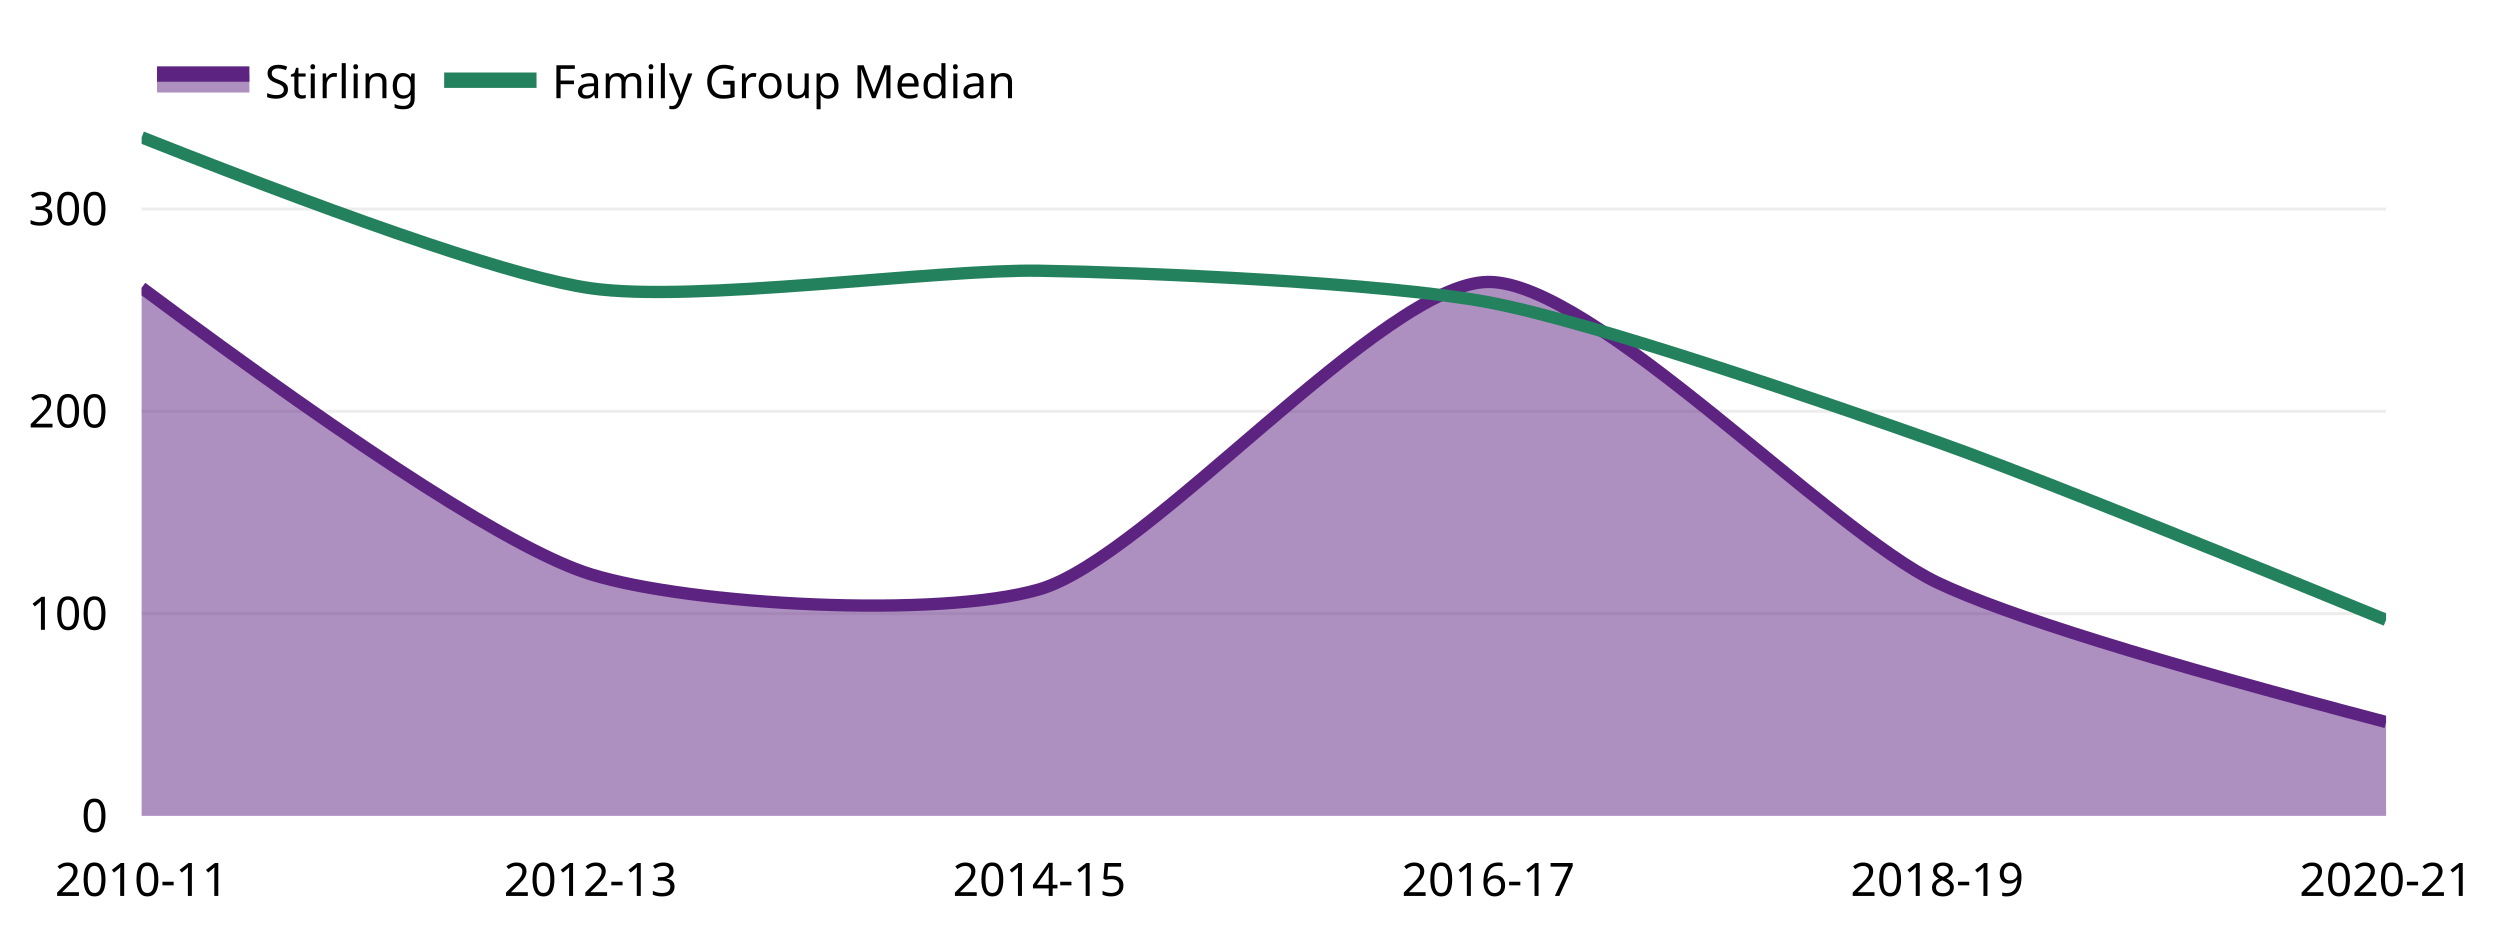
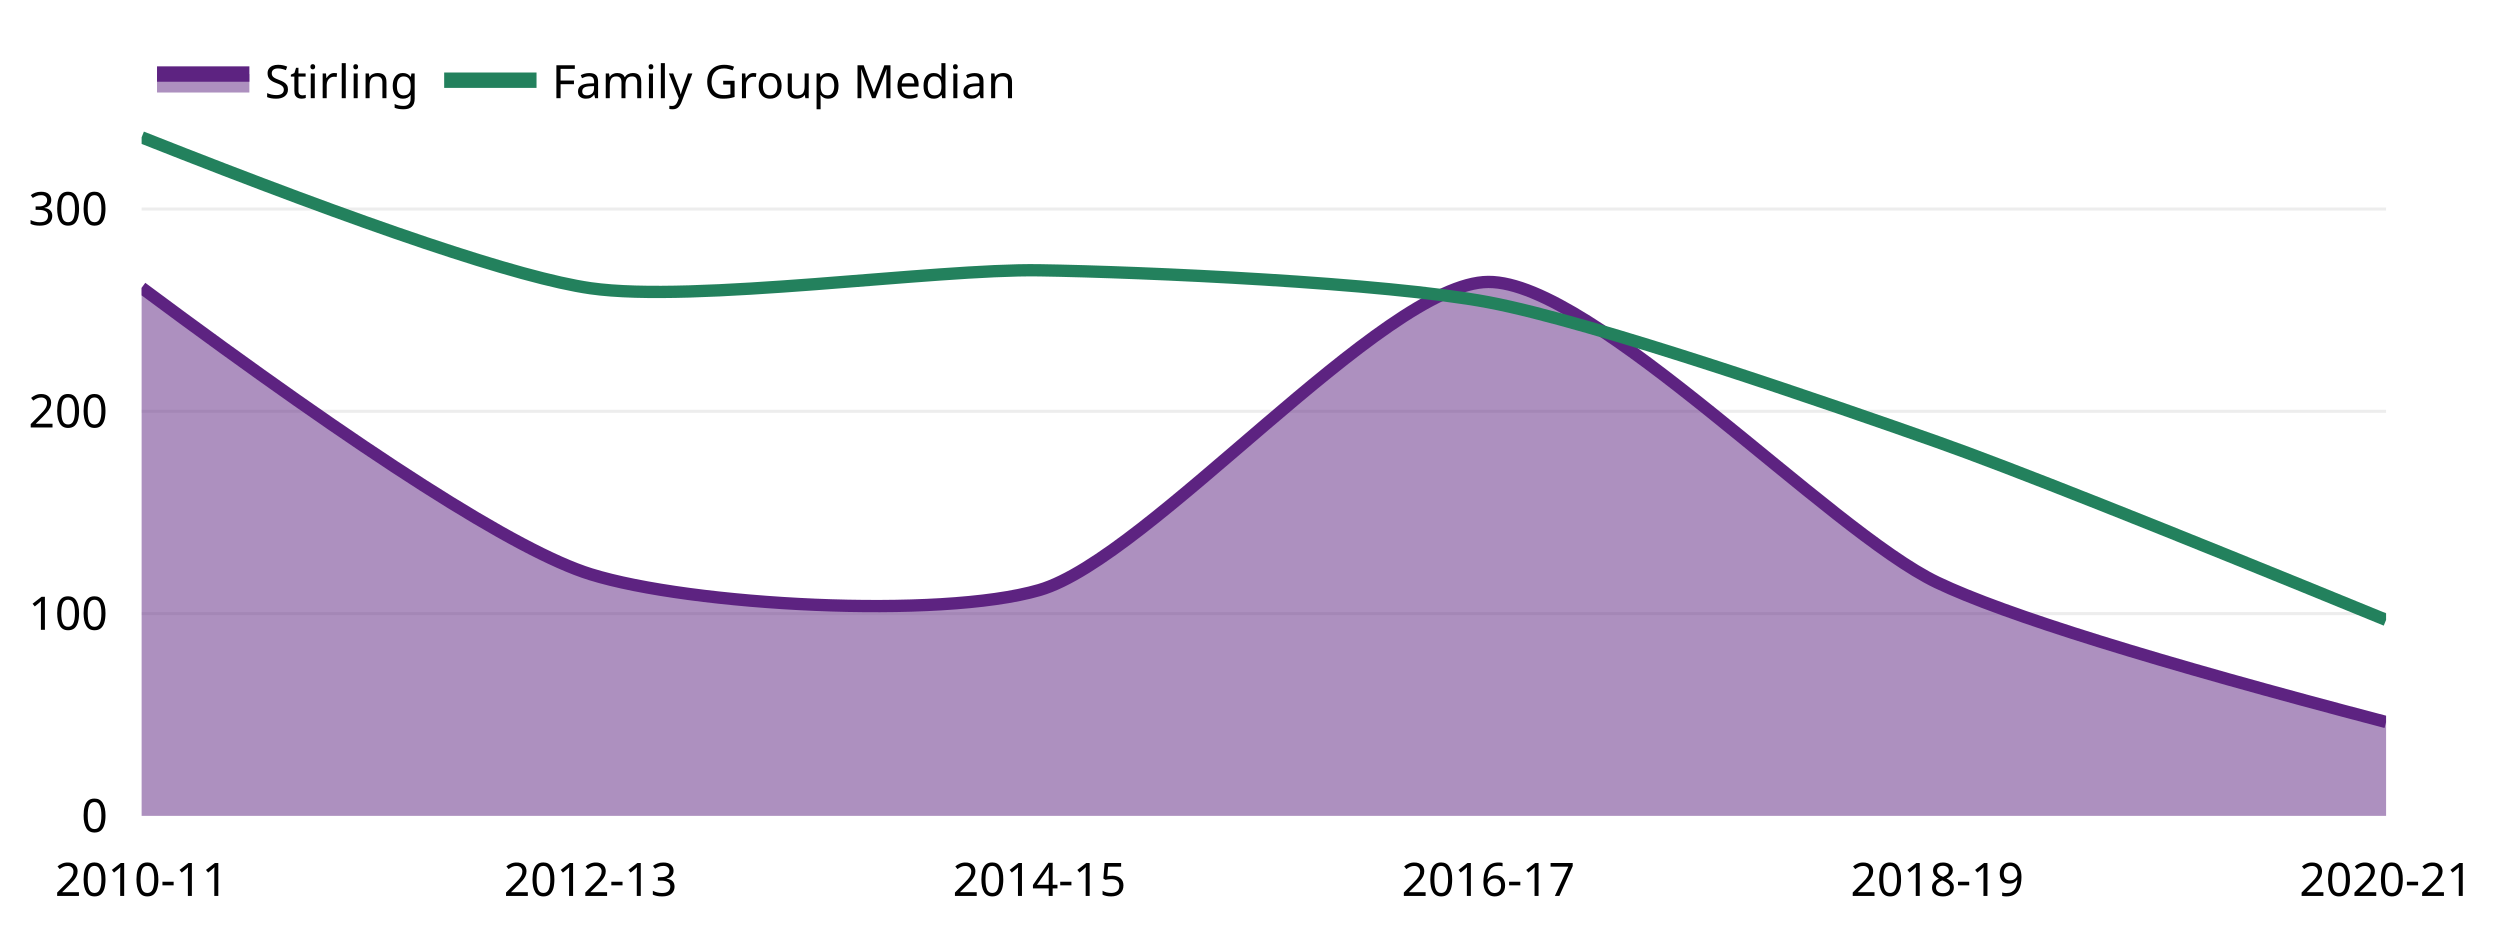
<svg xmlns="http://www.w3.org/2000/svg" class="main-svg" width="812" height="305" style="" viewBox="0 0 812 305">
  <rect x="0" y="0" width="812" height="305" style="fill: rgb(255, 255, 255); fill-opacity: 1;" />
-   <defs id="defs-1c74dc">
+   <defs id="defs-cc6d4a">
    <g class="clips">
-       <clipPath id="clip1c74dcxyplot" class="plotclip">
+       <clipPath id="clipcc6d4axyplot" class="plotclip">
        <rect width="729" height="232" />
      </clipPath>
-       <clipPath class="axesclip" id="clip1c74dcx">
+       <clipPath class="axesclip" id="clipcc6d4ax">
        <rect x="46" y="0" width="729" height="305" />
      </clipPath>
-       <clipPath class="axesclip" id="clip1c74dcy">
+       <clipPath class="axesclip" id="clipcc6d4ay">
        <rect x="0" y="33" width="812" height="232" />
      </clipPath>
-       <clipPath class="axesclip" id="clip1c74dcxy">
+       <clipPath class="axesclip" id="clipcc6d4axy">
        <rect x="46" y="33" width="729" height="232" />
      </clipPath>
    </g>
    <g class="gradients" />
    <g class="patterns" />
  </defs>
  <g class="bglayer">
    <rect class="bg" x="36" y="23" width="749" height="252" style="fill: rgb(0, 0, 0); fill-opacity: 0; stroke-width: 0;" />
  </g>
  <g class="layer-below">
    <g class="imagelayer" />
    <g class="shapelayer" />
  </g>
  <g class="cartesianlayer">
    <g class="subplot xy">
      <g class="layer-subplot">
        <g class="shapelayer" />
        <g class="imagelayer" />
      </g>
      <g class="gridlayer">
        <g class="x">
          <path class="xgrid crisp" transform="translate(191.8,0)" d="M0,33v232" style="stroke: rgb(255, 255, 255); stroke-opacity: 1; stroke-width: 1px;" />
          <path class="xgrid crisp" transform="translate(337.6,0)" d="M0,33v232" style="stroke: rgb(255, 255, 255); stroke-opacity: 1; stroke-width: 1px;" />
          <path class="xgrid crisp" transform="translate(483.4,0)" d="M0,33v232" style="stroke: rgb(255, 255, 255); stroke-opacity: 1; stroke-width: 1px;" />
          <path class="xgrid crisp" transform="translate(629.2,0)" d="M0,33v232" style="stroke: rgb(255, 255, 255); stroke-opacity: 1; stroke-width: 1px;" />
        </g>
        <g class="y">
          <path class="ygrid crisp" transform="translate(0,199.3)" d="M46,0h729" style="stroke: rgb(237, 237, 237); stroke-opacity: 1; stroke-width: 1px;" />
          <path class="ygrid crisp" transform="translate(0,133.59)" d="M46,0h729" style="stroke: rgb(237, 237, 237); stroke-opacity: 1; stroke-width: 1px;" />
          <path class="ygrid crisp" transform="translate(0,67.89)" d="M46,0h729" style="stroke: rgb(237, 237, 237); stroke-opacity: 1; stroke-width: 1px;" />
        </g>
      </g>
      <g class="zerolinelayer">
        <path class="yzl zl crisp" transform="translate(0,265)" d="M46,0h729" style="stroke: rgb(255, 255, 255); stroke-opacity: 1; stroke-width: 2px;" />
      </g>
      <path class="xlines-below" />
      <path class="ylines-below" />
      <g class="overlines-below" />
      <g class="xaxislayer-below" />
      <g class="yaxislayer-below" />
      <g class="overaxes-below" />
-       <g class="plot" transform="translate(46,33)" clip-path="url(#clip1c74dcxyplot)">
+       <g class="plot" transform="translate(46,33)" clip-path="url(#clipcc6d4axyplot)">
        <g class="scatterlayer mlayer">
-           <g class="trace scatter trace4f72b8" style="stroke-miterlimit: 2;">
+           <g class="trace scatter trace184e44" style="stroke-miterlimit: 2;">
            <g class="fills">
              <g>
-                 <path class="js-fill" d="M729,232L0,232L0,60.46Q110.2,142.46 145.8,153.5C178.49,163.64 259.06,167.89 291.6,158.41C327.41,147.98 403.32,58.75 437.4,58.57C471.36,58.39 547.91,139.33 583.2,156.19Q616.12,171.92 729,201.52" style="fill: rgb(93, 35, 129); fill-opacity: 0.5; stroke-width: 0;" />
+                 <path class="js-fill" d="M729,232L0,232L0,60.46Q110.2,142.43 145.8,153.5C178.49,163.67 259.06,168.11 291.6,158.64C327.42,148.22 403.31,58.77 437.4,58.57C471.35,58.37 547.91,139.33 583.2,156.19Q616.12,171.92 729,201.52" style="fill: rgb(93, 35, 129); fill-opacity: 0.5; stroke-width: 0;" />
              </g>
            </g>
            <g class="errorbars" />
            <g class="lines">
-               <path class="js-line" d="M0,60.46Q110.2,142.46 145.8,153.5C178.49,163.64 259.06,167.89 291.6,158.41C327.41,147.98 403.32,58.75 437.4,58.57C471.36,58.39 547.91,139.33 583.2,156.19Q616.12,171.92 729,201.52" style="vector-effect: non-scaling-stroke; fill: none; stroke: rgb(93, 35, 129); stroke-opacity: 1; stroke-width: 4px; opacity: 1;" />
+               <path class="js-line" d="M0,60.46Q110.2,142.43 145.8,153.5C178.49,163.67 259.06,168.11 291.6,158.64C327.42,148.22 403.31,58.77 437.4,58.57C471.35,58.37 547.91,139.33 583.2,156.19Q616.12,171.92 729,201.52" style="vector-effect: non-scaling-stroke; fill: none; stroke: rgb(93, 35, 129); stroke-opacity: 1; stroke-width: 4px; opacity: 1;" />
            </g>
            <g class="points" />
            <g class="text" />
          </g>
-           <g class="trace scatter trace237ac5" style="stroke-miterlimit: 2; opacity: 1;">
+           <g class="trace scatter trace190e7c" style="stroke-miterlimit: 2; opacity: 1;">
            <g class="fills" />
            <g class="errorbars" />
            <g class="lines">
-               <path class="js-line" d="M0,11.6Q111.32,55.67 145.8,60.62C179.38,65.44 257.59,54.4 291.6,54.93C325.63,55.46 403.74,58.83 437.4,65.16C471.8,71.63 549.41,98.59 583.2,110.53Q617.45,122.63 729,168.36" style="vector-effect: non-scaling-stroke; fill: none; stroke: rgb(35, 129, 93); stroke-opacity: 1; stroke-width: 4px; opacity: 1;" />
+               <path class="js-line" d="M0,11.6Q111.32,55.68 145.8,60.62C179.38,65.43 257.59,54.26 291.6,54.79C325.63,55.32 403.74,58.81 437.4,65.16C471.8,71.65 549.41,98.59 583.2,110.53Q617.45,122.63 729,168.36" style="vector-effect: non-scaling-stroke; fill: none; stroke: rgb(35, 129, 93); stroke-opacity: 1; stroke-width: 4px; opacity: 1;" />
            </g>
            <g class="points" />
            <g class="text" />
          </g>
        </g>
      </g>
      <g class="overplot" />
      <path class="xlines-above crisp" d="M0,0" style="fill: none;" />
      <path class="ylines-above crisp" d="M0,0" style="fill: none;" />
      <g class="overlines-above" />
      <g class="xaxislayer-above">
        <g class="xtick">
          <text text-anchor="middle" x="0" y="291" transform="translate(46,0)" style="font-family: 'Segoe UI Semibold'; font-size: 15px; fill: rgb(0, 0, 0); fill-opacity: 1; white-space: pre; opacity: 1;">2010-11</text>
        </g>
        <g class="xtick">
          <text text-anchor="middle" x="0" y="291" transform="translate(191.8,0)" style="font-family: 'Segoe UI Semibold'; font-size: 15px; fill: rgb(0, 0, 0); fill-opacity: 1; white-space: pre; opacity: 1;">2012-13</text>
        </g>
        <g class="xtick">
          <text text-anchor="middle" x="0" y="291" transform="translate(337.6,0)" style="font-family: 'Segoe UI Semibold'; font-size: 15px; fill: rgb(0, 0, 0); fill-opacity: 1; white-space: pre; opacity: 1;">2014-15</text>
        </g>
        <g class="xtick">
          <text text-anchor="middle" x="0" y="291" transform="translate(483.4,0)" style="font-family: 'Segoe UI Semibold'; font-size: 15px; fill: rgb(0, 0, 0); fill-opacity: 1; white-space: pre; opacity: 1;">2016-17</text>
        </g>
        <g class="xtick">
          <text text-anchor="middle" x="0" y="291" transform="translate(629.2,0)" style="font-family: 'Segoe UI Semibold'; font-size: 15px; fill: rgb(0, 0, 0); fill-opacity: 1; white-space: pre; opacity: 1;">2018-19</text>
        </g>
        <g class="xtick">
          <text text-anchor="middle" x="0" y="291" transform="translate(775,0)" style="font-family: 'Segoe UI Semibold'; font-size: 15px; fill: rgb(0, 0, 0); fill-opacity: 1; white-space: pre; opacity: 1;">2020-21</text>
        </g>
      </g>
      <g class="yaxislayer-above">
        <g class="ytick">
          <text text-anchor="end" x="35" y="5.25" transform="translate(0,265)" style="font-family: 'Segoe UI Semibold'; font-size: 15px; fill: rgb(0, 0, 0); fill-opacity: 1; white-space: pre; opacity: 1;">0</text>
        </g>
        <g class="ytick">
          <text text-anchor="end" x="35" y="5.25" style="font-family: 'Segoe UI Semibold'; font-size: 15px; fill: rgb(0, 0, 0); fill-opacity: 1; white-space: pre; opacity: 1;" transform="translate(0,199.3)">100</text>
        </g>
        <g class="ytick">
          <text text-anchor="end" x="35" y="5.25" style="font-family: 'Segoe UI Semibold'; font-size: 15px; fill: rgb(0, 0, 0); fill-opacity: 1; white-space: pre; opacity: 1;" transform="translate(0,133.59)">200</text>
        </g>
        <g class="ytick">
          <text text-anchor="end" x="35" y="5.25" style="font-family: 'Segoe UI Semibold'; font-size: 15px; fill: rgb(0, 0, 0); fill-opacity: 1; white-space: pre; opacity: 1;" transform="translate(0,67.89)">300</text>
        </g>
      </g>
      <g class="overaxes-above" />
    </g>
  </g>
  <g class="polarlayer" />
  <g class="smithlayer" />
  <g class="ternarylayer" />
  <g class="geolayer" />
  <g class="funnelarealayer" />
  <g class="pielayer" />
  <g class="iciclelayer" />
  <g class="treemaplayer" />
  <g class="sunburstlayer" />
  <g class="glimages" />
-   <defs id="topdefs-1c74dc">
+   <defs id="topdefs-cc6d4a">
    <g class="clips" />
-     <clipPath id="legend1c74dc">
+     <clipPath id="legendcc6d4a">
      <rect width="285" height="33" x="0" y="0" />
    </clipPath>
  </defs>
  <g class="layer-above">
    <g class="imagelayer" />
    <g class="shapelayer" />
  </g>
  <g class="infolayer">
    <g class="legend" pointer-events="all" transform="translate(46,9.8)">
      <rect class="bg" shape-rendering="crispEdges" width="285" height="33" x="0" y="0" style="stroke: rgb(68, 68, 68); stroke-opacity: 1; fill: rgb(0, 0, 0); fill-opacity: 0; stroke-width: 0px;" />
-       <g class="scrollbox" transform="" clip-path="url(#legend1c74dc)">
+       <g class="scrollbox" transform="" clip-path="url(#legendcc6d4a)">
        <g class="groups">
          <g class="traces" transform="translate(0,16.25)" style="opacity: 1;">
            <text class="legendtext" text-anchor="start" x="40" y="5.85" style="font-family: 'Segoe UI Semibold'; font-size: 15px; fill: rgb(0, 0, 0); fill-opacity: 1; white-space: pre;">Stirling</text>
            <g class="layers">
              <g class="legendfill">
                <path class="js-fill" d="M5,-2h30v6h-30z" style="stroke-width: 0; fill: rgb(93, 35, 129); fill-opacity: 0.5;" />
              </g>
              <g class="legendlines">
                <path class="js-line" d="M5,-2h30" style="fill: none; stroke: rgb(93, 35, 129); stroke-opacity: 1; stroke-width: 5px;" />
              </g>
              <g class="legendsymbols">
                <g class="legendpoints" />
              </g>
            </g>
            <rect class="legendtoggle" x="0" y="-11.25" width="90.766" height="22.5" style="fill: rgb(0, 0, 0); fill-opacity: 0;" />
          </g>
          <g class="traces" transform="translate(93.26562,16.25)" style="opacity: 1;">
            <text class="legendtext" text-anchor="start" x="40" y="5.85" style="font-family: 'Segoe UI Semibold'; font-size: 15px; fill: rgb(0, 0, 0); fill-opacity: 1; white-space: pre;">Family Group Median</text>
            <g class="layers" style="opacity: 1;">
              <g class="legendfill" />
              <g class="legendlines">
                <path class="js-line" d="M5,0h30" style="fill: none; stroke: rgb(35, 129, 93); stroke-opacity: 1; stroke-width: 5px;" />
              </g>
              <g class="legendsymbols">
                <g class="legendpoints" />
              </g>
            </g>
            <rect class="legendtoggle" x="0" y="-11.25" width="188.609" height="22.5" style="fill: rgb(0, 0, 0); fill-opacity: 0;" />
          </g>
        </g>
      </g>
      <rect class="scrollbar" rx="20" ry="3" width="0" height="0" x="0" y="0" style="fill: rgb(128, 139, 164); fill-opacity: 1;" />
    </g>
    <g class="g-gtitle" />
    <g class="g-xtitle" />
    <g class="g-ytitle" />
  </g>
</svg>
